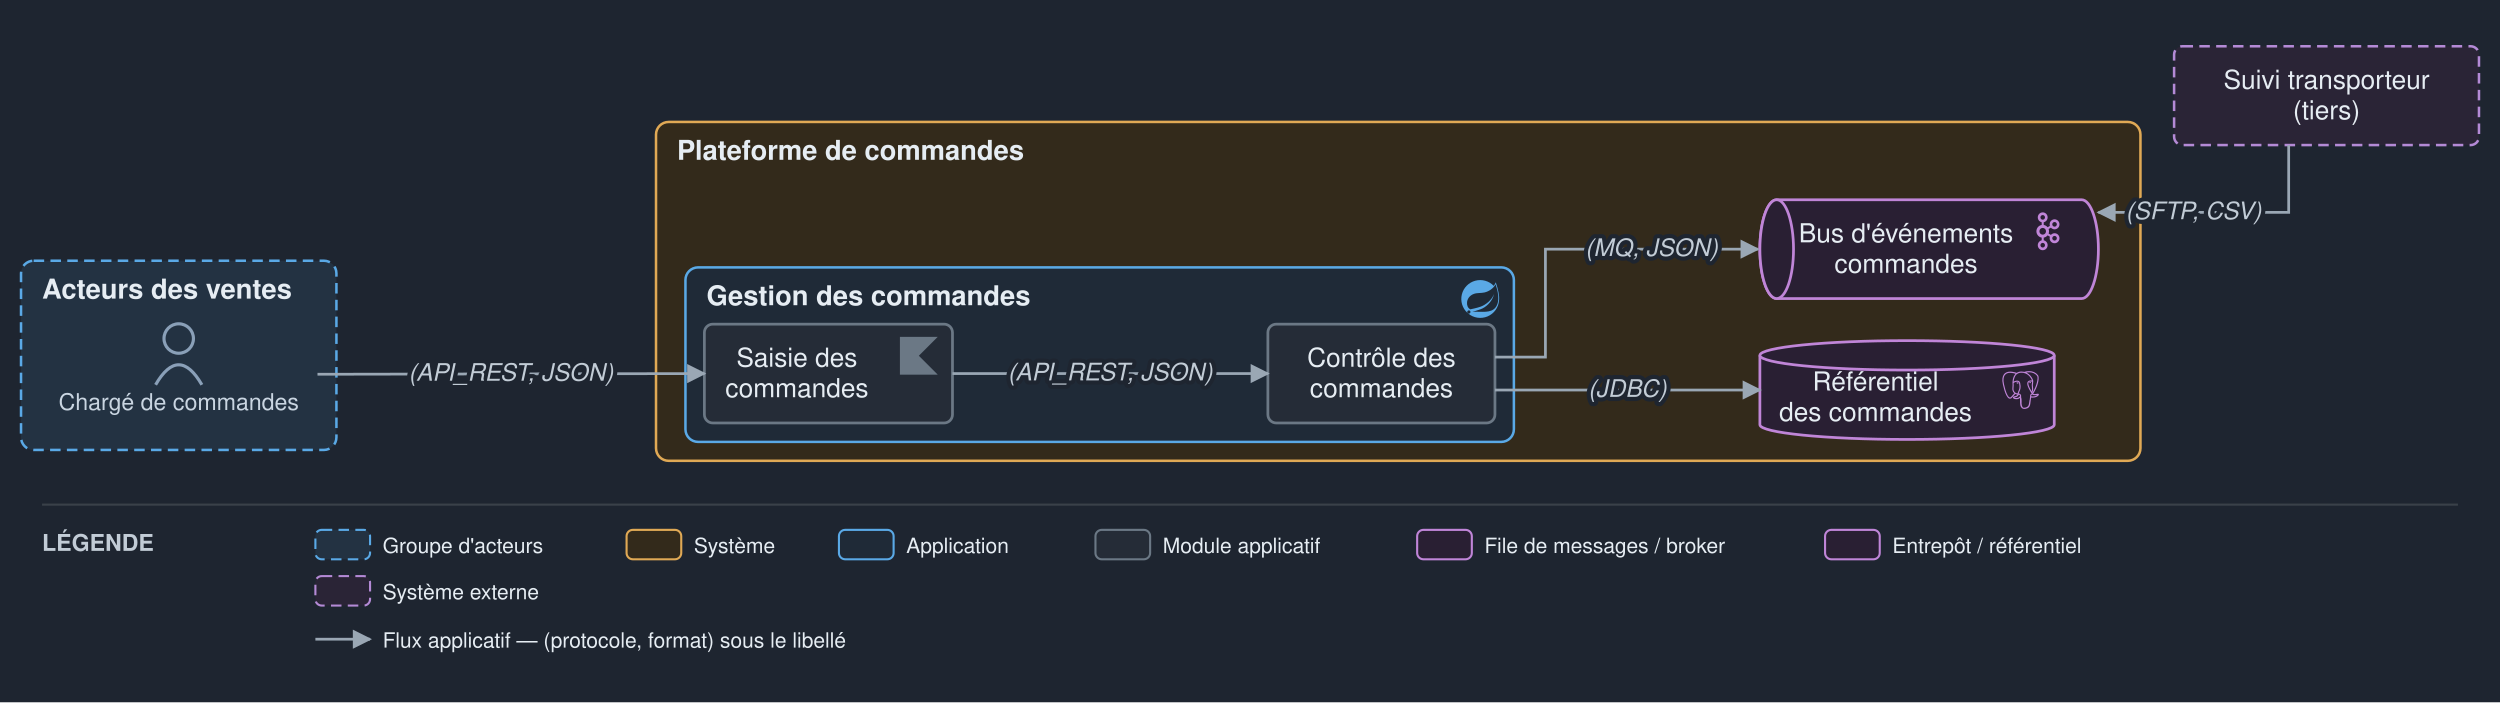
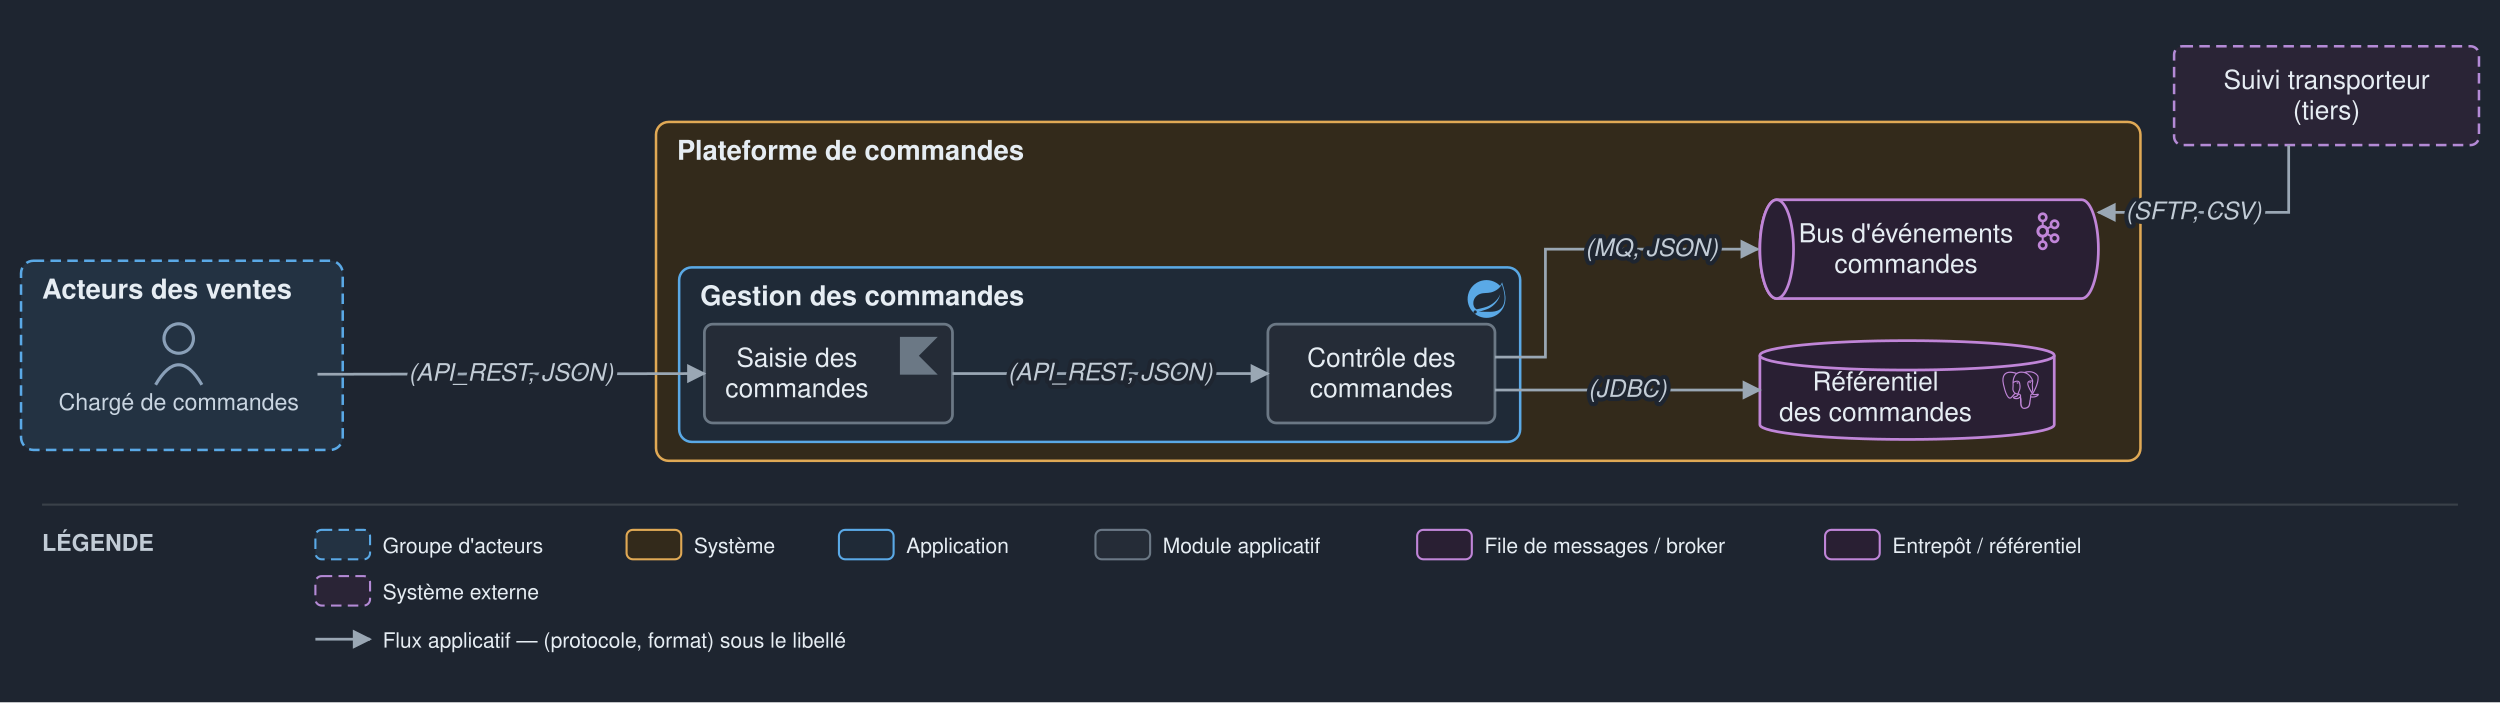
<svg xmlns="http://www.w3.org/2000/svg" viewBox="0 0 1189 334" font-family="Helvetica,Arial,sans-serif">
  <defs>
    <marker id="arr" viewBox="0 0 10 10" refX="9" refY="5" markerWidth="7" markerHeight="7" orient="auto-start-reverse">
      <path d="M0,0 L10,5 L0,10 z" fill="#9aa7b4" />
    </marker>
  </defs>
  <rect width="1189" height="334" fill="#1e2530" />
-   <rect x="10" y="124" width="150" height="90" rx="6" fill="#233242" stroke="#5aa9e6" stroke-width="1.2" stroke-dasharray="5 3" />
+   <rect x="10" y="124" width="153" height="90" rx="6" fill="#233242" stroke="#5aa9e6" stroke-width="1.2" stroke-dasharray="5 3" />
  <text x="20" y="142" font-size="13" font-weight="bold" fill="#e6edf3">Acteurs des ventes</text>
  <rect x="312" y="58" width="706" height="161.167" rx="6" fill="#332a1b" stroke="#e0a955" stroke-width="1.2" />
  <text x="322" y="76" font-size="13" font-weight="bold" fill="#e6edf3">Plateforme de commandes</text>
-   <rect x="326" y="127.167" width="394" height="83" rx="6" fill="#1f2a37" stroke="#5aa9e6" stroke-width="1.2" />
-   <text x="336" y="145.167" font-size="13" font-weight="bold" fill="#e6edf3">Gestion des commandes</text>
-   <g transform="translate(695 133.2) scale(0.75)" fill="#5aa9e6">
+   <rect x="323" y="127.167" width="400" height="83" rx="6" fill="#1f2a37" stroke="#5aa9e6" stroke-width="1.2" />
+   <text x="333" y="145.167" font-size="13" font-weight="bold" fill="#e6edf3">Gestion des commandes</text>
+   <g transform="translate(698 133.2) scale(0.75)" fill="#5aa9e6">
    <path d="M21.854 1.416a10.45 10.45 0 0 1-1.284 2.247A11.967 11.967 0 1 0 3.852 20.776l.445.395a11.954 11.954 0 0 0 19.632-8.297c.346-3.013-.568-6.865-2.074-11.458zM5.58 20.875a1.017 1.017 0 1 1-.148-1.432 1.04 1.04 0 0 1 .148 1.432zm16.199-3.581c-2.938 3.926-9.26 2.593-13.285 2.79 0 0-.716.049-1.432.148 0 0 .272-.123.617-.247 2.84-.988 4.173-1.185 5.902-2.074 3.235-1.655 6.47-5.284 7.112-9.038-1.235 3.605-4.988 6.717-8.396 7.976-2.346.864-6.569 1.704-6.569 1.704l-.173-.099c-2.865-1.408-2.963-7.63 2.272-9.631 2.297-.889 4.47-.395 6.964-.988 2.642-.617 5.704-2.593 6.939-5.186 1.383 4.173 3.062 10.643.049 14.643z" />
  </g>
  <circle cx="85" cy="161" r="7" fill="none" stroke="#8aa0b8" stroke-width="1.5" />
  <path d="M 74 183 q 11 -19 22 0" fill="none" stroke="#8aa0b8" stroke-width="1.5" />
  <text x="85" y="195" font-size="11" text-anchor="middle" fill="#c9d5e1">Chargé de commandes</text>
  <rect x="335" y="154.167" width="118" height="47" rx="4" fill="#252c37" stroke="#6b7885" stroke-width="1.3" />
  <g transform="translate(428 160.2) scale(0.75)" fill="#6b7885">
    <path d="M24 24H0V0h24L12 12Z" />
  </g>
  <text x="379" y="174.417" font-size="12.5" text-anchor="middle" fill="#e6edf3">Saisie des</text>
  <text x="379" y="188.917" font-size="12.5" text-anchor="middle" fill="#e6edf3">commandes</text>
  <rect x="603" y="154.167" width="108" height="47" rx="4" fill="#252c37" stroke="#6b7885" stroke-width="1.3" />
  <text x="657" y="174.417" font-size="12.5" text-anchor="middle" fill="#e6edf3">Contrôle des</text>
  <text x="657" y="188.917" font-size="12.5" text-anchor="middle" fill="#e6edf3">commandes</text>
  <path d="M 845 95 h 145 a 8 23.5 0 0 1 0 47 h -145 a 8 23.5 0 0 1 0 -47" fill="#291f33" stroke="#c085d8" stroke-width="1.3" />
  <ellipse cx="845" cy="118.5" rx="8" ry="23.5" fill="#291f33" stroke="#c085d8" stroke-width="1.3" />
  <g transform="translate(965 101) scale(0.75)" fill="#c085d8">
    <path d="M9.71 2.136a1.43 1.43 0 0 0-2.047 0h-.007a1.48 1.48 0 0 0-.421 1.042c0 .41.161.777.422 1.039l.007.007c.257.264.616.426 1.019.426.404 0 .766-.162 1.027-.426l.003-.007c.261-.262.421-.629.421-1.039 0-.408-.159-.777-.421-1.042H9.71zM8.683 22.295c.404 0 .766-.167 1.027-.429l.003-.008c.261-.261.421-.631.421-1.036 0-.41-.159-.778-.421-1.044H9.71a1.42 1.42 0 0 0-1.027-.432 1.4 1.4 0 0 0-1.02.432h-.007c-.26.266-.422.634-.422 1.044 0 .406.161.775.422 1.036l.007.008c.258.262.617.429 1.02.429zm7.89-4.462c.359-.096.683-.33.882-.684l.027-.052a1.47 1.47 0 0 0 .114-1.067 1.454 1.454 0 0 0-.675-.896l-.021-.014a1.425 1.425 0 0 0-1.078-.132c-.36.091-.684.335-.881.686-.2.349-.241.75-.146 1.119.099.363.33.691.675.896h.002c.346.203.737.239 1.101.144zm-6.405-7.342a2.083 2.083 0 0 0-1.485-.627c-.58 0-1.103.242-1.482.627-.378.385-.612.916-.612 1.507s.233 1.124.612 1.514a2.08 2.08 0 0 0 2.967 0c.379-.39.612-.923.612-1.514s-.233-1.122-.612-1.507zm-.835-2.51c.843.141 1.6.552 2.178 1.144h.004c.092.093.182.196.265.299l1.446-.851a3.176 3.176 0 0 1-.047-1.808 3.149 3.149 0 0 1 1.456-1.926l.025-.016a3.062 3.062 0 0 1 2.345-.306c.77.21 1.465.721 1.898 1.482v.002c.431.757.518 1.626.313 2.408a3.145 3.145 0 0 1-1.456 1.928l-.198.118h-.02a3.095 3.095 0 0 1-2.154.201 3.127 3.127 0 0 1-1.514-.944l-1.444.848a4.162 4.162 0 0 1 0 2.879l1.444.846c.413-.47.939-.789 1.514-.944a3.041 3.041 0 0 1 2.371.319l.048.023v.002a3.17 3.17 0 0 1 1.408 1.906 3.215 3.215 0 0 1-.313 2.405l-.026.053-.003-.005a3.147 3.147 0 0 1-1.867 1.436 3.096 3.096 0 0 1-2.371-.318v-.006a3.156 3.156 0 0 1-1.456-1.927 3.175 3.175 0 0 1 .047-1.805l-1.446-.848a3.905 3.905 0 0 1-.265.294l-.004.005a3.938 3.938 0 0 1-2.178 1.138v1.699a3.09 3.09 0 0 1 1.56.862l.002.004c.565.572.914 1.368.914 2.243 0 .873-.35 1.664-.914 2.239l-.002.009a3.1 3.1 0 0 1-2.21.931 3.1 3.1 0 0 1-2.206-.93h-.002v-.009a3.186 3.186 0 0 1-.916-2.239c0-.875.35-1.672.916-2.243v-.004h.002a3.1 3.1 0 0 1 1.558-.862v-1.699a3.926 3.926 0 0 1-2.176-1.138l-.006-.005a4.098 4.098 0 0 1-1.173-2.874c0-1.122.452-2.136 1.173-2.872h.006a3.947 3.947 0 0 1 2.176-1.144V6.289a3.137 3.137 0 0 1-1.558-.864h-.002v-.004a3.192 3.192 0 0 1-.916-2.243c0-.871.35-1.669.916-2.243l.002-.002A3.084 3.084 0 0 1 8.683 0c.861 0 1.641.355 2.21.932v.002h.002c.565.574.914 1.372.914 2.243 0 .876-.35 1.667-.914 2.243l-.002.005a3.142 3.142 0 0 1-1.56.864v1.692zm8.121-1.129l-.012-.019a1.452 1.452 0 0 0-.87-.668 1.43 1.43 0 0 0-1.103.146h.002c-.347.2-.58.529-.677.896-.095.365-.054.768.146 1.119l.007.009c.2.347.519.579.874.673.357.103.755.059 1.098-.144l.019-.009a1.47 1.47 0 0 0 .657-.885 1.493 1.493 0 0 0-.141-1.118" />
  </g>
  <text x="906.5" y="115.25" font-size="12.5" text-anchor="middle" fill="#e6edf3">Bus d'événements</text>
  <text x="906.5" y="129.75" font-size="12.5" text-anchor="middle" fill="#e6edf3">commandes</text>
  <path d="M 837 169 v 33 a 70 7 0 0 0 140 0 v -33" fill="#291f33" stroke="#c085d8" stroke-width="1.3" />
  <ellipse cx="907" cy="169" rx="70" ry="7" fill="#291f33" stroke="#c085d8" stroke-width="1.3" />
  <g transform="translate(952 176.5) scale(0.75)" fill="#c085d8">
    <path d="M23.559 14.723a.527.527 0 0 0-.056-.119c-.139-.263-.477-.342-1.007-.232-1.653.341-2.293.131-2.526-.019 1.342-2.048 2.445-4.522 3.041-6.83.271-1.051.798-3.524.122-4.732a1.564 1.564 0 0 0-.151-.235C21.693.909 19.801.025 17.51.001c-1.495-.016-2.771.346-3.116.479a9.449 9.449 0 0 0-.516-.082 8.044 8.044 0 0 0-1.311-.128c-1.182-.018-2.204.264-3.05.841-.857-.321-4.789-1.645-7.222.079C.936 2.153.309 3.873.43 6.304c.041.818.507 3.334 1.242 5.744.46 1.506.939 2.702 1.433 3.582.553.994 1.126 1.593 1.714 1.79.447.149 1.133.144 1.858-.728.801-.964 1.59-1.826 1.945-2.207.435.235.906.362 1.39.377a.057.057 0 0 0 0.0.004 11.031 11.031 0 0 0-.247.305c-.339.43-.409.52-1.5.744-.31.064-1.134.234-1.146.811-.003.122.033.231.092.327.227.423.922.61 1.015.633 1.335.334 2.504.092 3.371-.679-.017 2.231.077 4.417.345 5.087.221.553.762 1.905 2.469 1.904.251 0 .526-.029.83-.094 1.782-.382 2.556-1.17 2.855-2.906.15-.871.402-2.875.539-4.101.017-.07.036-.121.057-.136.001-.001.07-.047.427.031a.367.367 0 0 0 .044.007l.254.022.015.001c.847.038 1.911-.143 2.531-.431.644-.299 1.806-1.032 1.595-1.67zM2.371 11.877c-.744-2.436-1.178-4.885-1.212-5.572-.109-2.171.417-3.683 1.562-4.493 1.837-1.299 4.84-.541 6.108-.13-.003.003-.007.006-.01.009-2.024 2.044-1.976 5.536-1.971 5.75-0.0.082.007.199.016.359.035.587.1 1.68-.073 2.918-.161 1.15.194 2.276.973 3.089.081.084.165.163.252.237-.347.371-1.1 1.193-1.903 2.158-.568.682-.96.552-1.089.509-.392-.131-.813-.587-1.238-1.322-.48-.839-.964-2.032-1.415-3.513zm6.007 5.087c-.171-.043-.327-.113-.432-.177.089-.039.237-.09.483-.141 1.283-.264 1.482-.451 1.914-1.0.099-.126.212-.269.367-.443a.355.355 0 0 0 .074-.13c.171-.151.272-.11.437-.042.156.065.308.26.369.475.029.102.062.294-.045.444-.904 1.266-2.222 1.249-3.168 1.013zm2.094-3.988-.052.141c-.133.357-.257.688-.333 1.003-.667-.002-1.317-.287-1.81-.802-.628-.655-.913-1.566-.782-2.5.183-1.308.115-2.447.079-3.059-.005-.086-.009-.161-.012-.22.296-.262 1.666-.996 2.643-.772.446.102.718.406.831.928.585 2.704.077 3.831-.33 4.736-.084.187-.163.363-.231.545zm7.364 4.572c-.017.177-.036.376-.062.596l-.146.438a.355.355 0 0 0-.018.108c-.006.475-.054.649-.115.869-.063.229-.135.489-.179 1.058-.11 1.414-.878 2.227-2.417 2.557-1.516.325-1.784-.497-2.021-1.222a6.582 6.582 0 0 0-.077-.227c-.215-.586-.191-1.412-.157-2.555.017-.561-.025-1.901-.33-2.646.004-.293.011-.591.019-.892a.353.353 0 0 0-.015-.113 1.493 1.493 0 0 0-.044-.208c-.123-.428-.421-.787-.78-.935-.142-.059-.404-.167-.718-.087.067-.276.183-.588.309-.925l.053-.142c.059-.16.134-.326.213-.501.426-.948 1.011-2.245.377-5.177-.237-1.098-1.03-1.634-2.232-1.51-.721.075-1.38.365-1.709.532a5.672 5.672 0 0 0-.196.104c.092-1.106.439-3.174 1.736-4.482a4.031 4.031 0 0 1 .303-.276.353.353 0 0 0 .145-.064c.752-.571 1.694-.851 2.802-.833.409.007.802.034 1.174.081 1.939.354 3.244 1.447 4.036 2.383.814.962 1.255 1.931 1.431 2.454-1.323-.135-2.223.127-2.68.779-.993 1.419.543 4.173 1.281 5.496.135.243.252.452.289.541.24.583.551.971.779 1.255.07.087.137.171.189.245-.401.116-1.121.383-1.055 1.717-.012.156-.042.447-.083.815-.046.208-.07.46-.099.766zm.89-1.621c-.041-.832.269-.918.597-1.01a2.857 2.857 0 0 0 .135-.041 1.202 1.202 0 0 0 .134.103c.57.377 1.582.421 3.007.134-.202.177-.519.399-.953.601-.41.19-1.096.333-1.747.364-.72.034-1.086-.081-1.172-.151zm.57-9.271c-.006.351-.054.669-.105 1.002-.055.358-.112.727-.126 1.176-.014.437.04.891.093 1.33.107.887.216 1.8-.207 2.701a3.527 3.527 0 0 1-.188-.386c-.053-.128-.167-.333-.325-.616-.616-1.104-2.057-3.69-1.319-4.745.38-.543 1.341-.566 2.178-.463zm.228 7.014a12.376 12.376 0 0 0-.085-.107l-.035-.044c.726-1.2.584-2.386.458-3.438-.052-.432-.101-.84-.088-1.223.013-.406.067-.754.118-1.091.064-.415.129-.844.111-1.351.013-.053.019-.116.012-.19-.046-.485-.6-1.938-1.729-3.253-.608-.707-1.49-1.497-2.689-2.039.525-.107 1.233-.203 2.024-.186 2.051.046 3.675.814 4.824 2.282a.908.908 0 0 1 .067.1c.723 1.356-.276 6.275-2.987 10.54zm-8.817-6.116c-.025.179-.309.422-.621.422a.582.582 0 0 1-.081-.006c-.187-.026-.377-.144-.506-.316-.046-.06-.12-.178-.105-.284.005-.04.026-.099.092-.149.118-.089.352-.123.61-.087.316.044.643.194.611.419zm7.931-.411c.011.079-.049.201-.153.31-.068.072-.212.196-.408.223a.546.546 0 0 1-.075.005c-.293 0-.541-.234-.561-.372-.024-.176.264-.311.561-.352.297-.041.611.009.636.185z" />
  </g>
  <text x="892" y="185.75" font-size="12.5" text-anchor="middle" fill="#e6edf3">Référentiel</text>
  <text x="892" y="200.25" font-size="12.5" text-anchor="middle" fill="#e6edf3">des commandes</text>
  <rect x="1034" y="22" width="145" height="47" rx="4" fill="#2a2436" stroke="#b48ad6" stroke-width="1.2" stroke-dasharray="5 3" />
  <text x="1106.5" y="42.25" font-size="12.5" text-anchor="middle" fill="#e6edf3">Suivi transporteur</text>
  <text x="1106.5" y="56.75" font-size="12.5" text-anchor="middle" fill="#e6edf3">(tiers)</text>
  <path d="M 151 178 L 335 177.667" fill="none" stroke="#9aa7b4" stroke-width="1.3" marker-end="url(#arr)" />
  <path d="M 453 177.667 L 603 177.667" fill="none" stroke="#9aa7b4" stroke-width="1.3" marker-end="url(#arr)" />
  <path d="M 711 185.5 L 837 185.5" fill="none" stroke="#9aa7b4" stroke-width="1.3" marker-end="url(#arr)" />
  <path d="M 711 169.833 L 735 169.833 L 735 118.5 L 836 118.5" fill="none" stroke="#9aa7b4" stroke-width="1.3" marker-end="url(#arr)" />
  <path d="M 1088.5 69 L 1088.5 101 L 998 101" fill="none" stroke="#9aa7b4" stroke-width="1.3" marker-end="url(#arr)" />
  <text x="243" y="181.083" font-size="11.5" text-anchor="middle" fill="#c2ccd6" font-style="italic" stroke="#1e2530" stroke-width="4" paint-order="stroke" stroke-linejoin="round">(API_REST, JSON)</text>
  <text x="528" y="180.917" font-size="11.5" text-anchor="middle" fill="#c2ccd6" font-style="italic" stroke="#1e2530" stroke-width="4" paint-order="stroke" stroke-linejoin="round">(API_REST, JSON)</text>
  <text x="774" y="188.75" font-size="11.5" text-anchor="middle" fill="#c2ccd6" font-style="italic" stroke="#1e2530" stroke-width="4" paint-order="stroke" stroke-linejoin="round">(JDBC)</text>
  <text x="785.5" y="121.75" font-size="11.5" text-anchor="middle" fill="#c2ccd6" font-style="italic" stroke="#1e2530" stroke-width="4" paint-order="stroke" stroke-linejoin="round">(MQ, JSON)</text>
  <text x="1043.25" y="104.25" font-size="11.5" text-anchor="middle" fill="#c2ccd6" font-style="italic" stroke="#1e2530" stroke-width="4" paint-order="stroke" stroke-linejoin="round">(SFTP, CSV)</text>
  <line x1="20" y1="240" x2="1169" y2="240" stroke="#3a4149" stroke-width="1" />
  <text x="20" y="262" font-size="11" font-weight="bold" fill="#c2ccd6">LÉGENDE</text>
  <rect x="150" y="252" width="26" height="14" rx="3" fill="#233242" stroke="#5aa9e6" stroke-dasharray="5 3" />
  <text x="182" y="263" font-size="10" fill="#e6edf3">Groupe d'acteurs</text>
  <rect x="298" y="252" width="26" height="14" rx="3" fill="#332a1b" stroke="#e0a955" />
  <text x="330" y="263" font-size="10" fill="#e6edf3">Système</text>
  <rect x="399" y="252" width="26" height="14" rx="3" fill="#1f2a37" stroke="#5aa9e6" />
  <text x="431" y="263" font-size="10" fill="#e6edf3">Application</text>
  <rect x="521" y="252" width="26" height="14" rx="3" fill="#252c37" stroke="#6b7885" />
  <text x="553" y="263" font-size="10" fill="#e6edf3">Module applicatif</text>
  <rect x="674" y="252" width="26" height="14" rx="3" fill="#291f33" stroke="#c085d8" />
  <text x="706" y="263" font-size="10" fill="#e6edf3">File de messages / broker</text>
  <rect x="868" y="252" width="26" height="14" rx="3" fill="#291f33" stroke="#c085d8" />
  <text x="900" y="263" font-size="10" fill="#e6edf3">Entrepôt / référentiel</text>
  <rect x="150" y="274" width="26" height="14" rx="3" fill="#2a2436" stroke="#b48ad6" stroke-dasharray="5 3" />
  <text x="182" y="285" font-size="10" fill="#e6edf3">Système externe</text>
  <line x1="150" y1="304" x2="176" y2="304" stroke="#9aa7b4" stroke-width="1.3" marker-end="url(#arr)" />
  <text x="182" y="308" font-size="10" fill="#e6edf3">Flux applicatif — (protocole, format) sous le libellé</text>
</svg>
